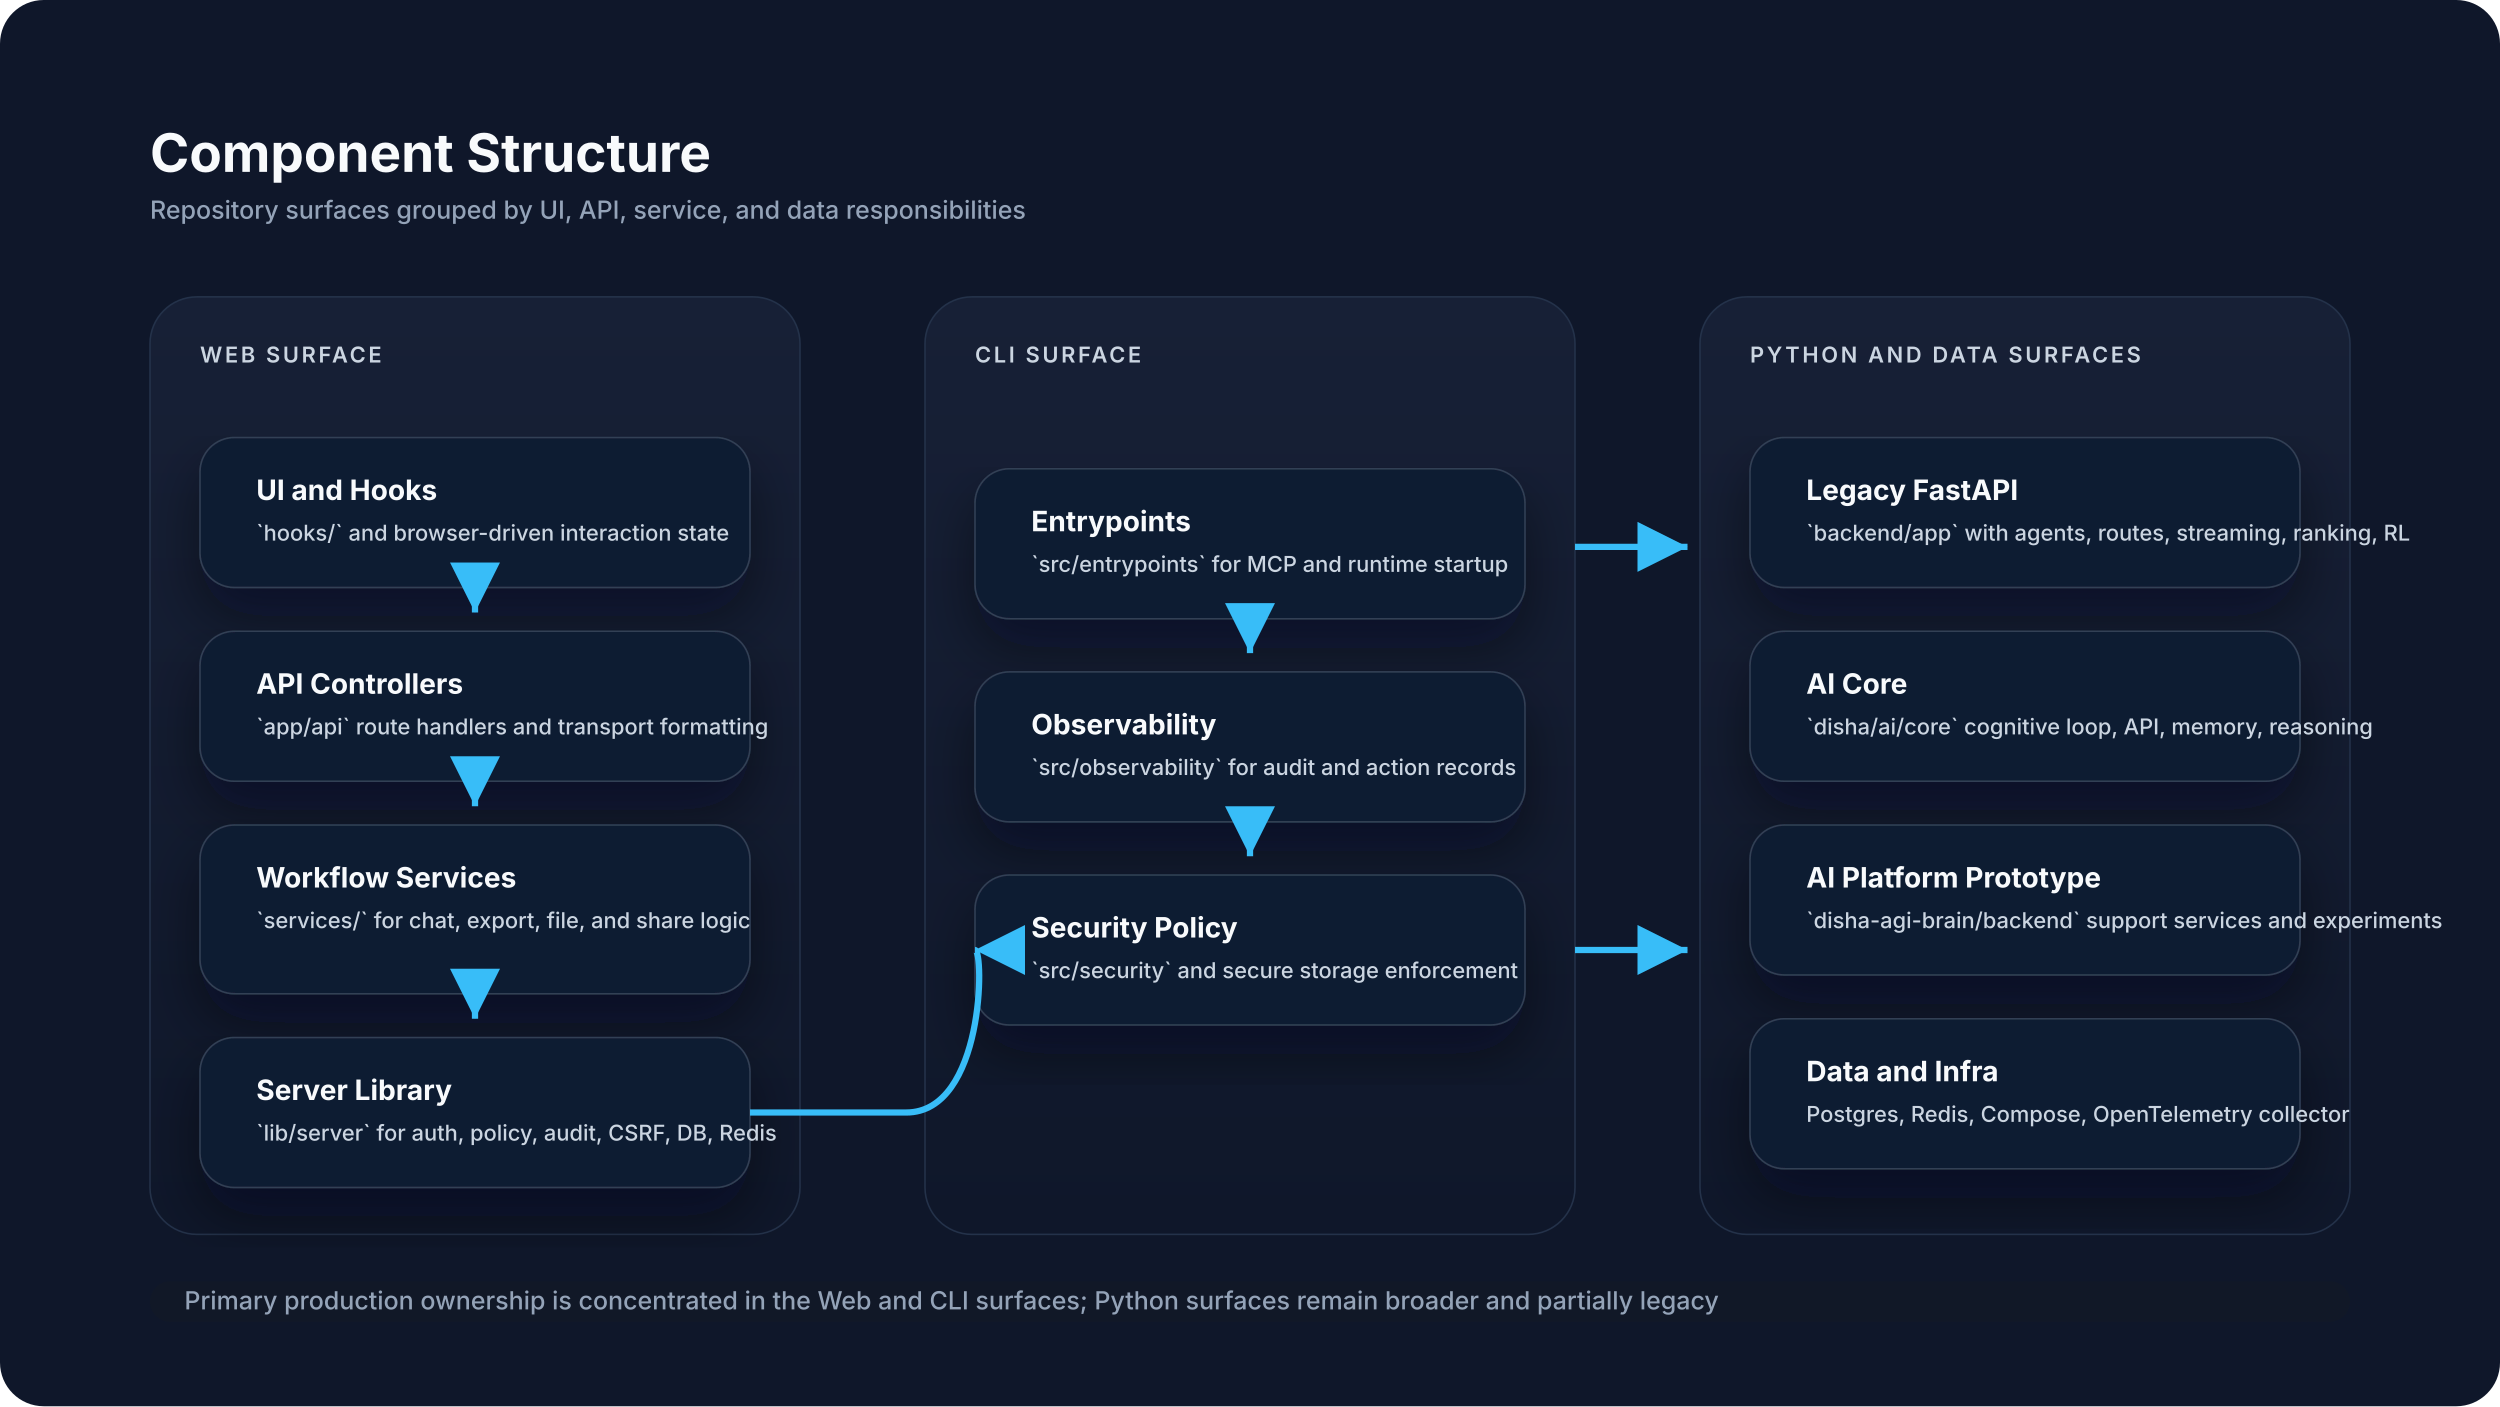
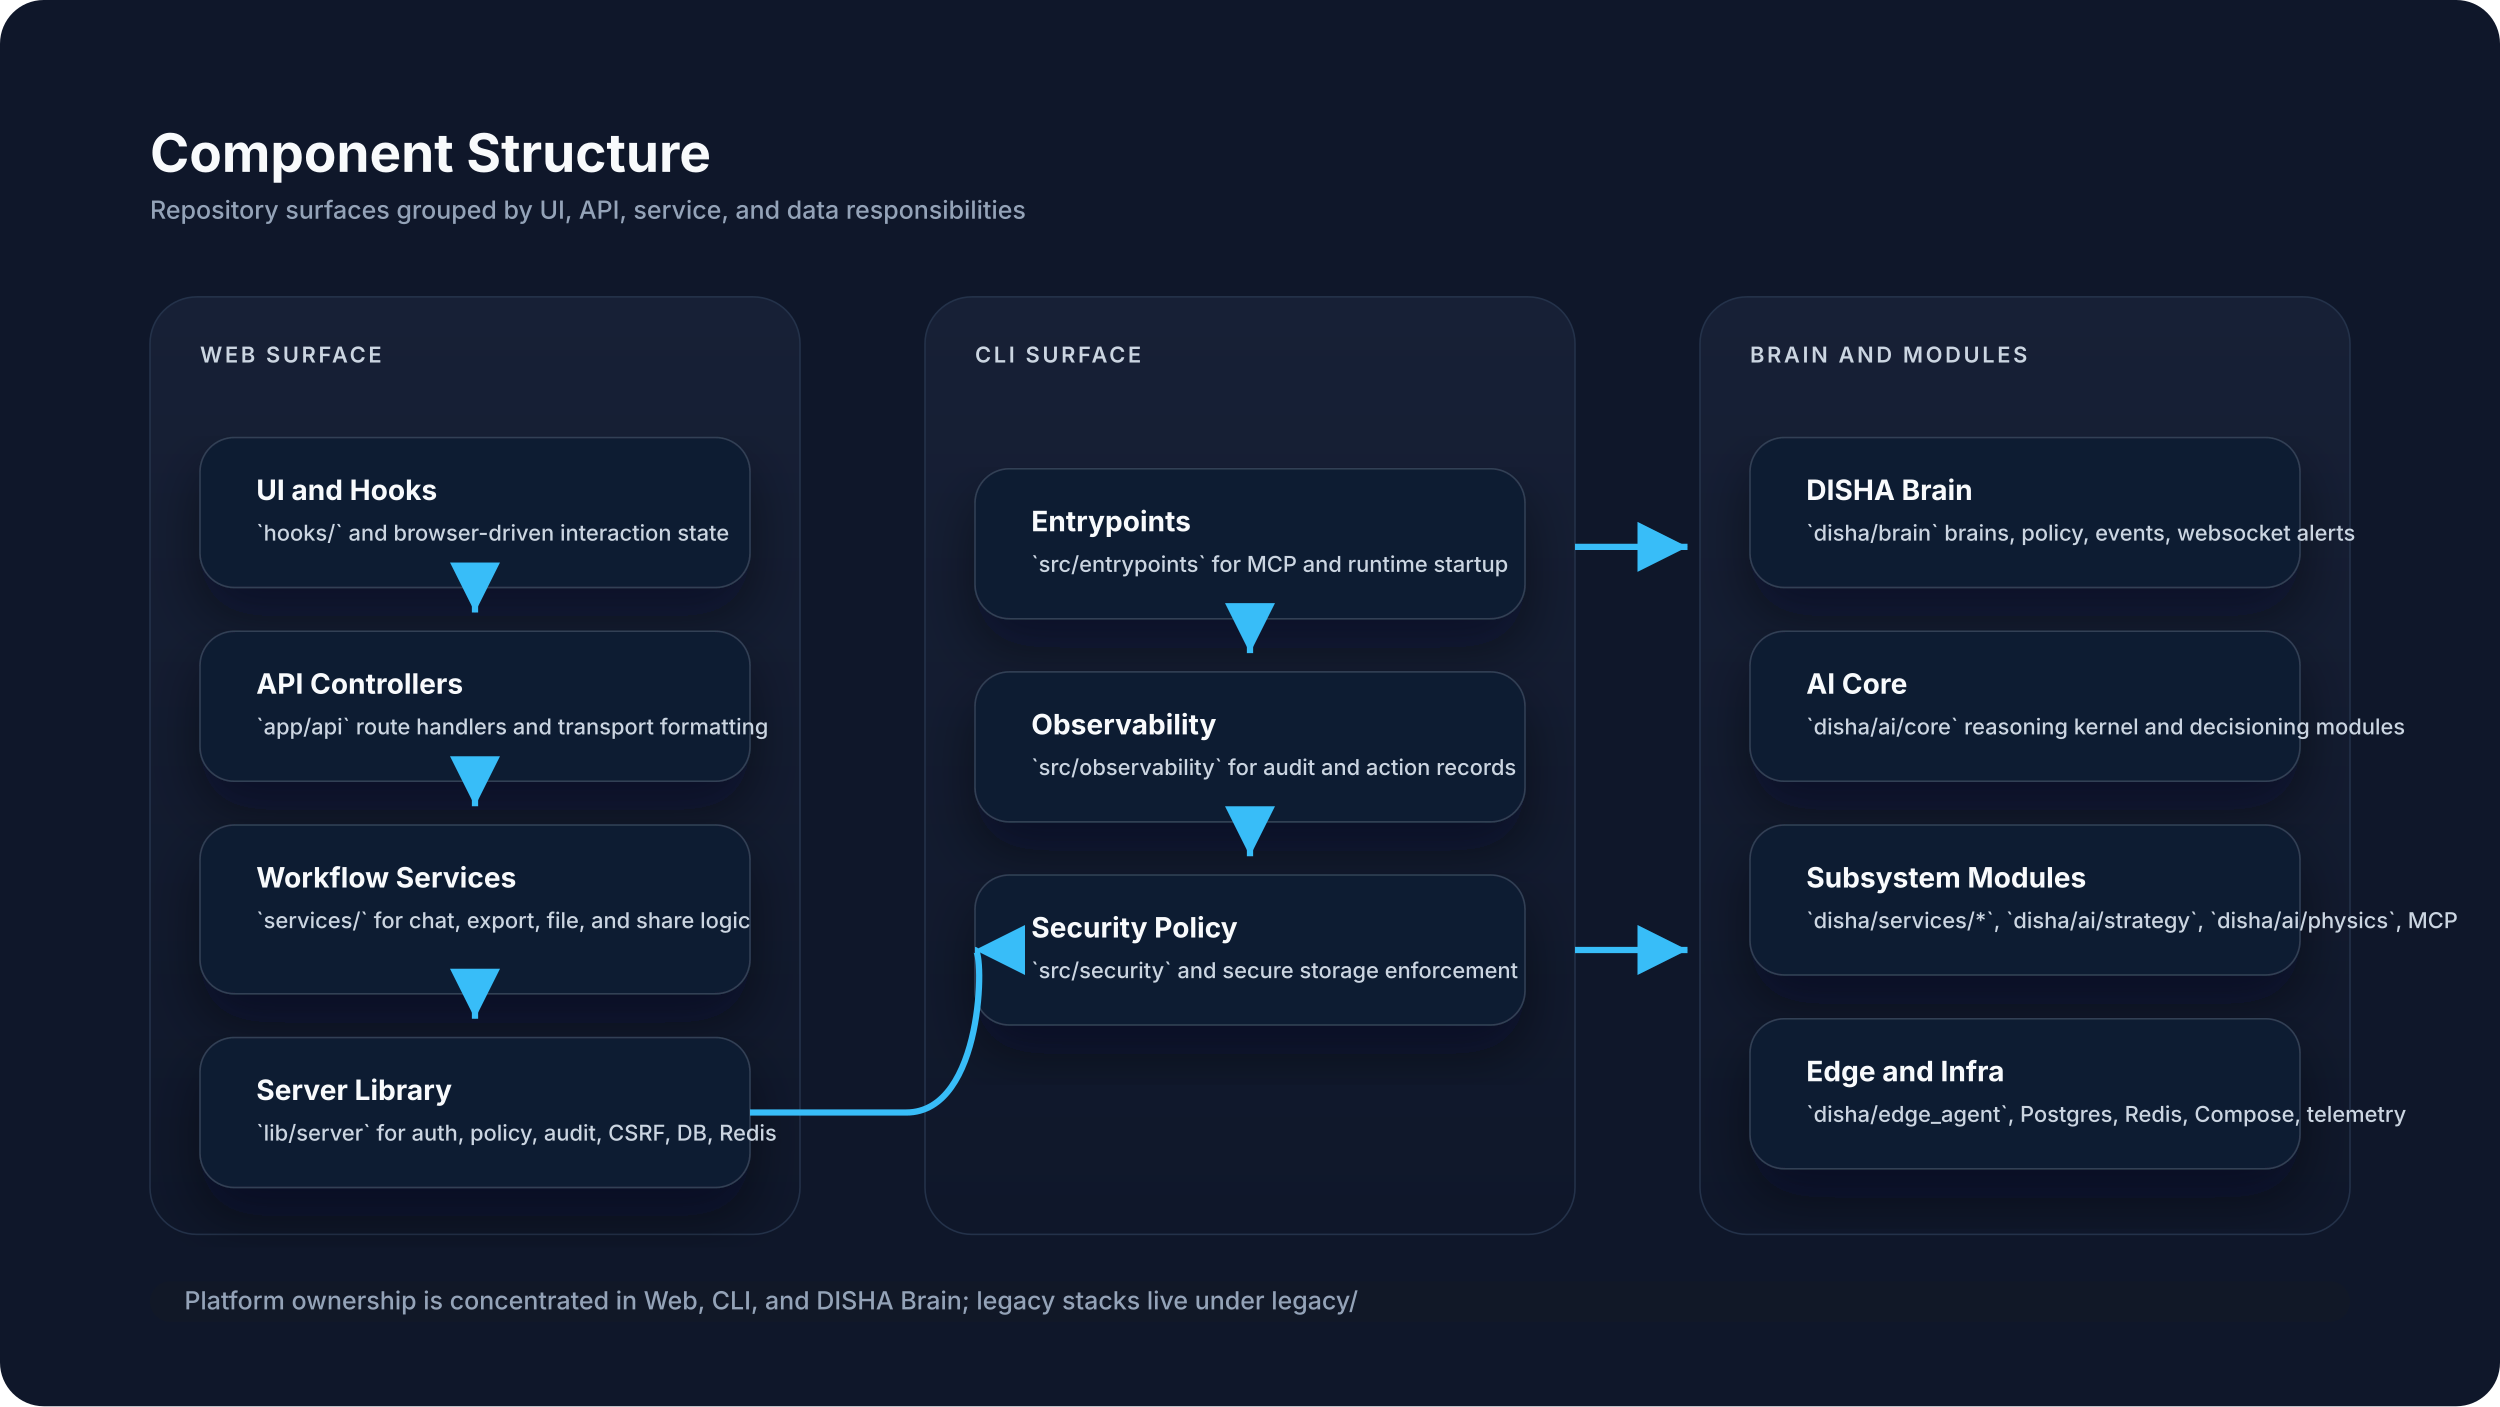
<svg xmlns="http://www.w3.org/2000/svg" width="1600" height="900" viewBox="0 0 1600 900" fill="none">
  <defs>
    <linearGradient id="panel" x1="0" y1="0" x2="0" y2="1">
      <stop offset="0%" stop-color="#172036" />
      <stop offset="100%" stop-color="#0F172A" />
    </linearGradient>
    <filter id="shadow" x="-20%" y="-20%" width="140%" height="160%">
      <feDropShadow dx="0" dy="18" stdDeviation="18" flood-color="#020617" flood-opacity="0.45" />
    </filter>
    <marker id="arrow" viewBox="0 0 12 12" refX="10" refY="6" markerWidth="12" markerHeight="12" orient="auto">
      <path d="M2 2L10 6L2 10V2Z" fill="#38BDF8" />
    </marker>
    <style>
      .title { font: 700 34px 'Inter', 'Segoe UI', sans-serif; fill: #F8FAFC; }
      .subtitle { font: 500 16px 'Inter', 'Segoe UI', sans-serif; fill: #94A3B8; }
      .section { font: 600 14px 'Inter', 'Segoe UI', sans-serif; fill: #CBD5E1; letter-spacing: 0.12em; }
      .cardTitle { font: 700 18px 'Inter', 'Segoe UI', sans-serif; fill: #F8FAFC; }
      .cardText { font: 500 14px 'Inter', 'Segoe UI', sans-serif; fill: #CBD5E1; }
      .mini { font: 700 12px 'Inter', 'Segoe UI', sans-serif; fill: #E2E8F0; letter-spacing: 0.08em; }
    </style>
  </defs>
  <rect width="1600" height="900" rx="28" fill="#0F172A" />
  <text x="96" y="110" class="title">Component Structure</text>
  <text x="96" y="140" class="subtitle">Repository surfaces grouped by UI, API, service, and data responsibilities</text>
  <rect x="96" y="190" width="416" height="600" rx="30" fill="url(#panel)" stroke="#24324A" />
  <text x="128" y="232" class="section">WEB SURFACE</text>
  <rect x="128" y="280" width="352" height="96" rx="22" fill="#111C33" stroke="#334155" filter="url(#shadow)" />
  <text x="164" y="320" class="cardTitle">UI and Hooks</text>
  <text x="164" y="346" class="cardText">`hooks/` and browser-driven interaction state</text>
  <rect x="128" y="404" width="352" height="96" rx="22" fill="#111C33" stroke="#334155" filter="url(#shadow)" />
  <text x="164" y="444" class="cardTitle">API Controllers</text>
  <text x="164" y="470" class="cardText">`app/api` route handlers and transport formatting</text>
  <rect x="128" y="528" width="352" height="108" rx="22" fill="#111C33" stroke="#334155" filter="url(#shadow)" />
  <text x="164" y="568" class="cardTitle">Workflow Services</text>
  <text x="164" y="594" class="cardText">`services/` for chat, export, file, and share logic</text>
  <rect x="128" y="664" width="352" height="96" rx="22" fill="#111C33" stroke="#334155" filter="url(#shadow)" />
  <text x="164" y="704" class="cardTitle">Server Library</text>
  <text x="164" y="730" class="cardText">`lib/server` for auth, policy, audit, CSRF, DB, Redis</text>
  <rect x="592" y="190" width="416" height="600" rx="30" fill="url(#panel)" stroke="#24324A" />
  <text x="624" y="232" class="section">CLI SURFACE</text>
  <rect x="624" y="300" width="352" height="96" rx="22" fill="#111C33" stroke="#334155" filter="url(#shadow)" />
  <text x="660" y="340" class="cardTitle">Entrypoints</text>
  <text x="660" y="366" class="cardText">`src/entrypoints` for MCP and runtime startup</text>
  <rect x="624" y="430" width="352" height="96" rx="22" fill="#111C33" stroke="#334155" filter="url(#shadow)" />
  <text x="660" y="470" class="cardTitle">Observability</text>
  <text x="660" y="496" class="cardText">`src/observability` for audit and action records</text>
  <rect x="624" y="560" width="352" height="96" rx="22" fill="#111C33" stroke="#334155" filter="url(#shadow)" />
  <text x="660" y="600" class="cardTitle">Security Policy</text>
  <text x="660" y="626" class="cardText">`src/security` and secure storage enforcement</text>
  <rect x="1088" y="190" width="416" height="600" rx="30" fill="url(#panel)" stroke="#24324A" />
-   <text x="1120" y="232" class="section">PYTHON AND DATA SURFACES</text>
+   <text x="1120" y="232" class="section">BRAIN AND MODULES</text>
  <rect x="1120" y="280" width="352" height="96" rx="22" fill="#111C33" stroke="#334155" filter="url(#shadow)" />
-   <text x="1156" y="320" class="cardTitle">Legacy FastAPI</text>
-   <text x="1156" y="346" class="cardText">`backend/app` with agents, routes, streaming, ranking, RL</text>
+   <text x="1156" y="320" class="cardTitle">DISHA Brain</text>
+   <text x="1156" y="346" class="cardText">`disha/brain` brains, policy, events, websocket alerts</text>
  <rect x="1120" y="404" width="352" height="96" rx="22" fill="#111C33" stroke="#334155" filter="url(#shadow)" />
  <text x="1156" y="444" class="cardTitle">AI Core</text>
-   <text x="1156" y="470" class="cardText">`disha/ai/core` cognitive loop, API, memory, reasoning</text>
+   <text x="1156" y="470" class="cardText">`disha/ai/core` reasoning kernel and decisioning modules</text>
  <rect x="1120" y="528" width="352" height="96" rx="22" fill="#111C33" stroke="#334155" filter="url(#shadow)" />
-   <text x="1156" y="568" class="cardTitle">AI Platform Prototype</text>
-   <text x="1156" y="594" class="cardText">`disha-agi-brain/backend` support services and experiments</text>
+   <text x="1156" y="568" class="cardTitle">Subsystem Modules</text>
+   <text x="1156" y="594" class="cardText">`disha/services/*`, `disha/ai/strategy`, `disha/ai/physics`, MCP</text>
  <rect x="1120" y="652" width="352" height="96" rx="22" fill="#111C33" stroke="#334155" filter="url(#shadow)" />
-   <text x="1156" y="692" class="cardTitle">Data and Infra</text>
-   <text x="1156" y="718" class="cardText">Postgres, Redis, Compose, OpenTelemetry collector</text>
+   <text x="1156" y="692" class="cardTitle">Edge and Infra</text>
+   <text x="1156" y="718" class="cardText">`disha/edge_agent`, Postgres, Redis, Compose, telemetry</text>
  <path d="M304 376V392" stroke="#38BDF8" stroke-width="4" marker-end="url(#arrow)" />
  <path d="M304 500V516" stroke="#38BDF8" stroke-width="4" marker-end="url(#arrow)" />
  <path d="M304 636V652" stroke="#38BDF8" stroke-width="4" marker-end="url(#arrow)" />
  <path d="M800 396V418" stroke="#38BDF8" stroke-width="4" marker-end="url(#arrow)" />
  <path d="M800 526V548" stroke="#38BDF8" stroke-width="4" marker-end="url(#arrow)" />
  <path d="M1008 350H1080" stroke="#38BDF8" stroke-width="4" marker-end="url(#arrow)" />
  <path d="M1008 608H1080" stroke="#38BDF8" stroke-width="4" marker-end="url(#arrow)" />
  <path d="M480 712H580C630 712 630 608 624 608" stroke="#38BDF8" stroke-width="4" marker-end="url(#arrow)" />
  <rect x="96" y="820" width="1408" height="26" rx="13" fill="#111827" />
-   <text x="118" y="838" class="subtitle">Primary production ownership is concentrated in the Web and CLI surfaces; Python surfaces remain broader and partially legacy</text>
+   <text x="118" y="838" class="subtitle">Platform ownership is concentrated in Web, CLI, and DISHA Brain; legacy stacks live under legacy/</text>
</svg>
